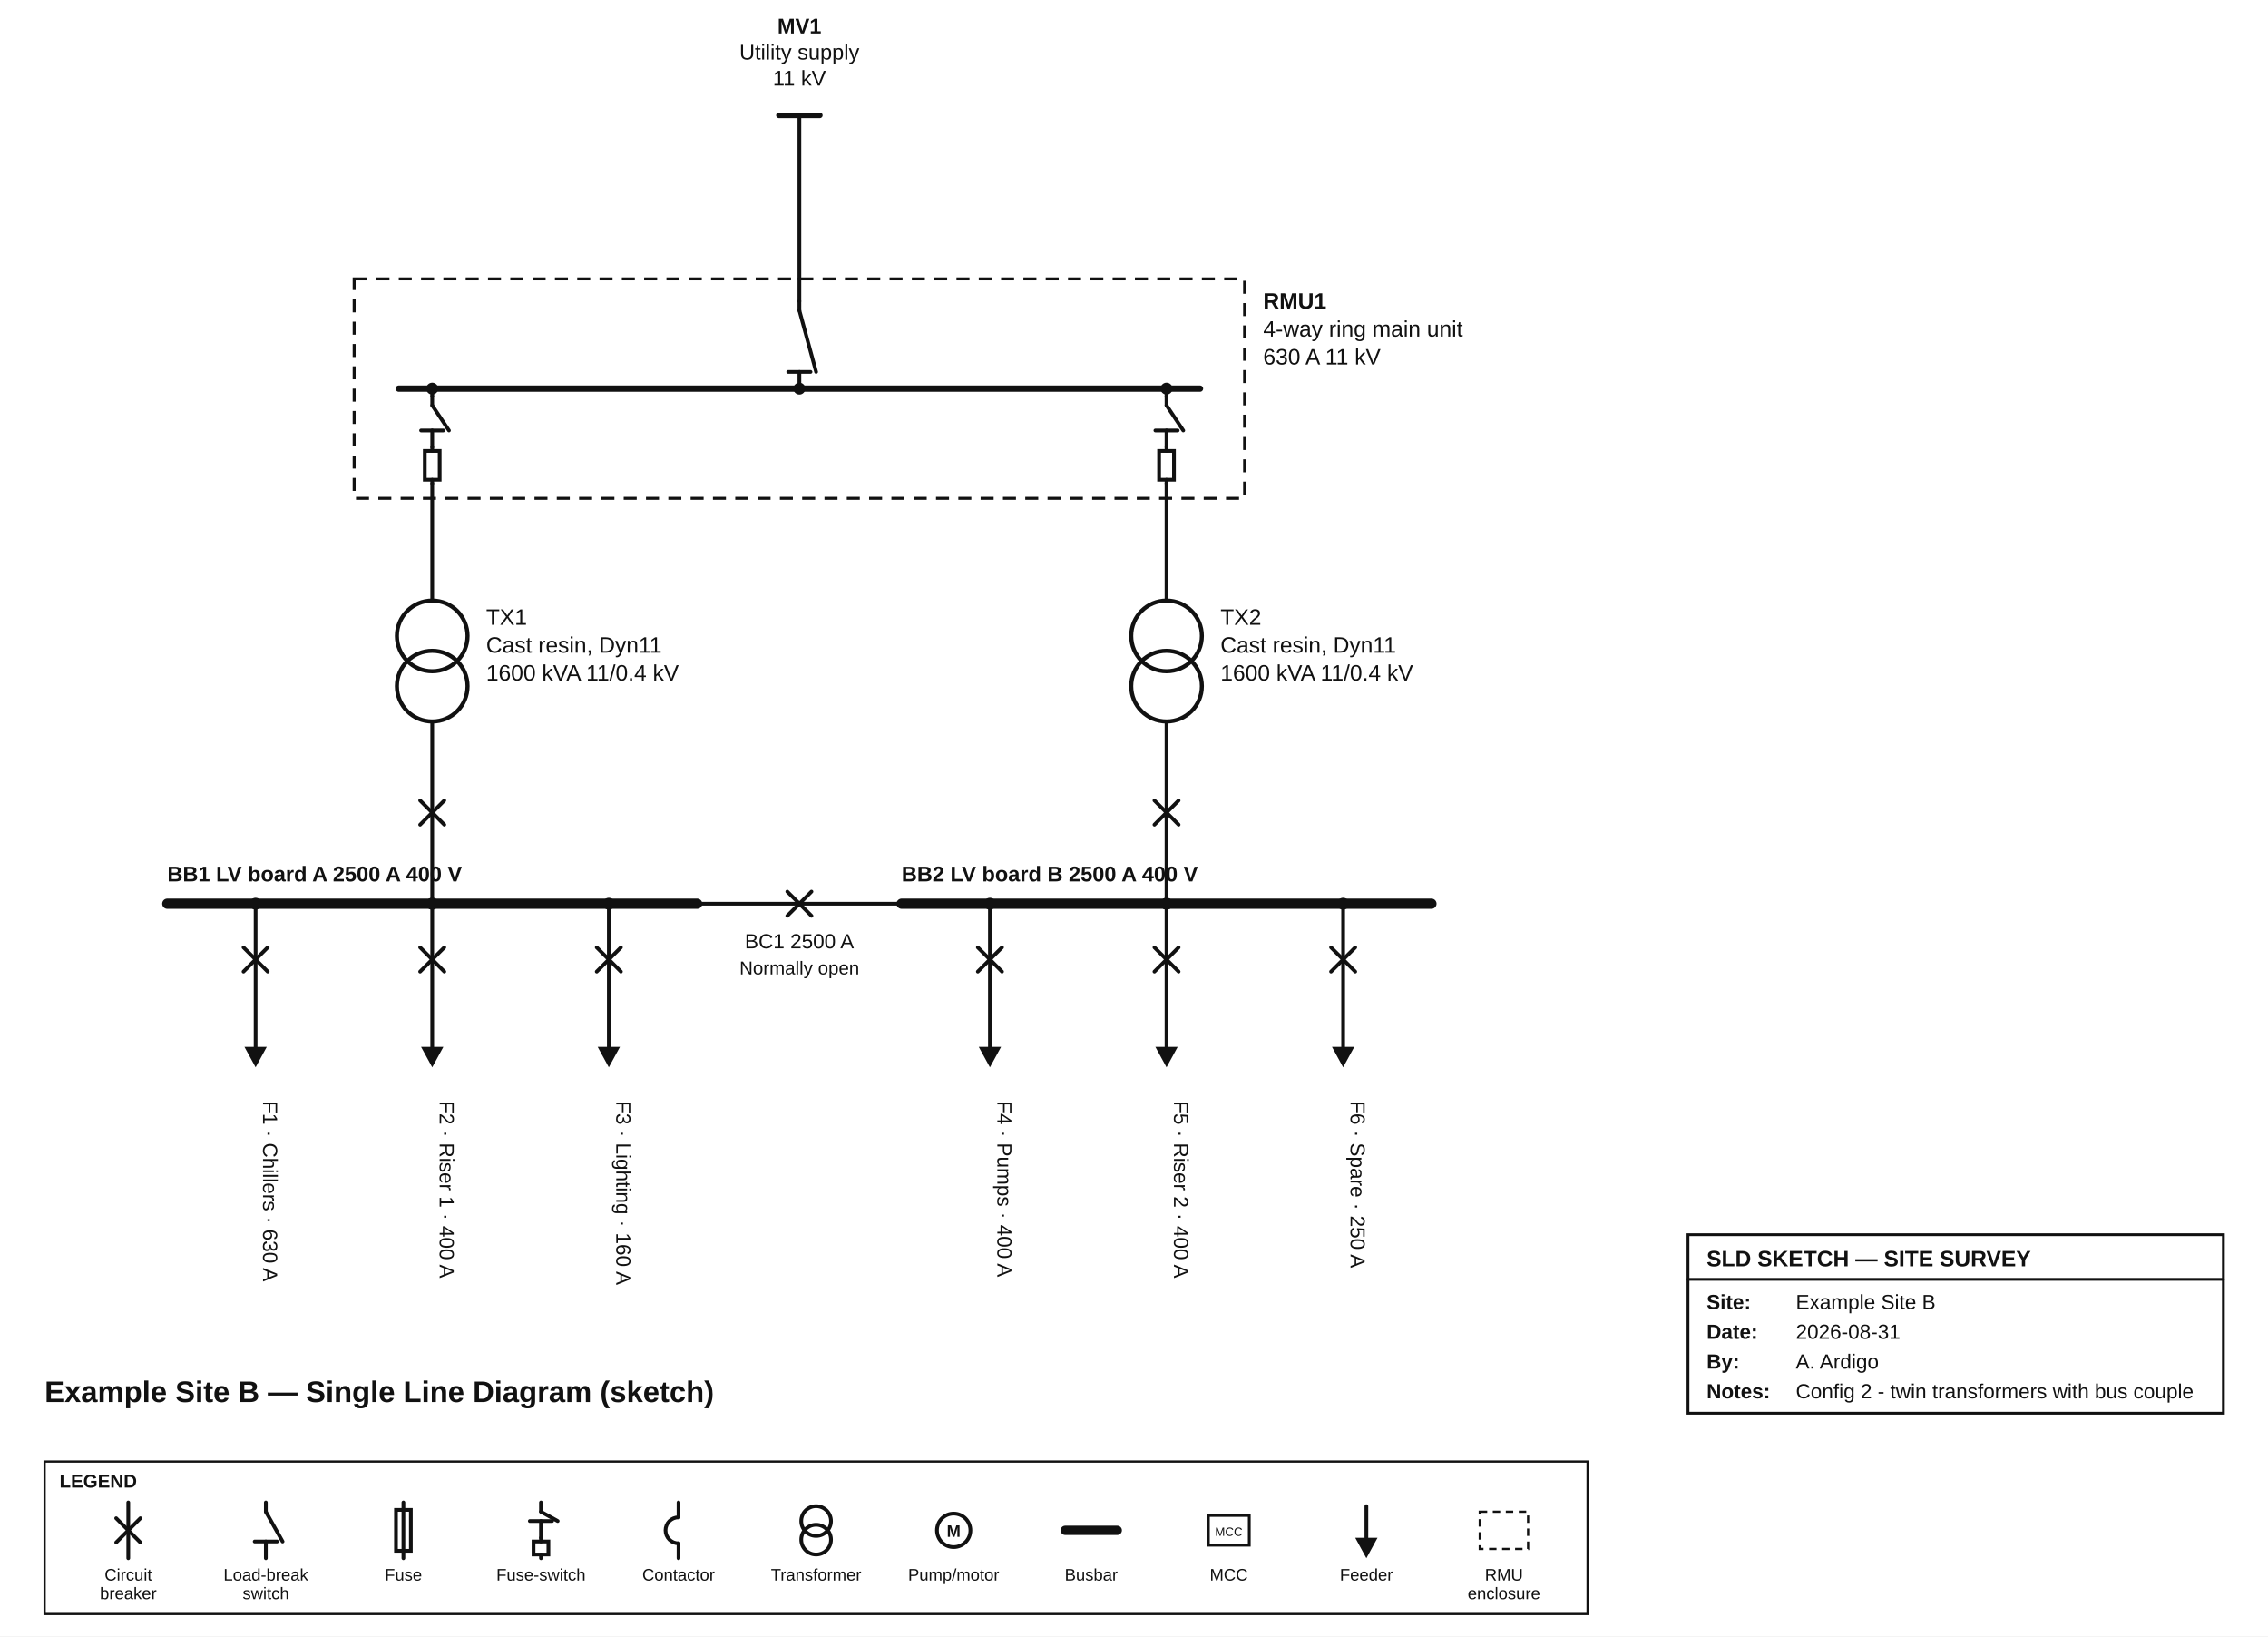
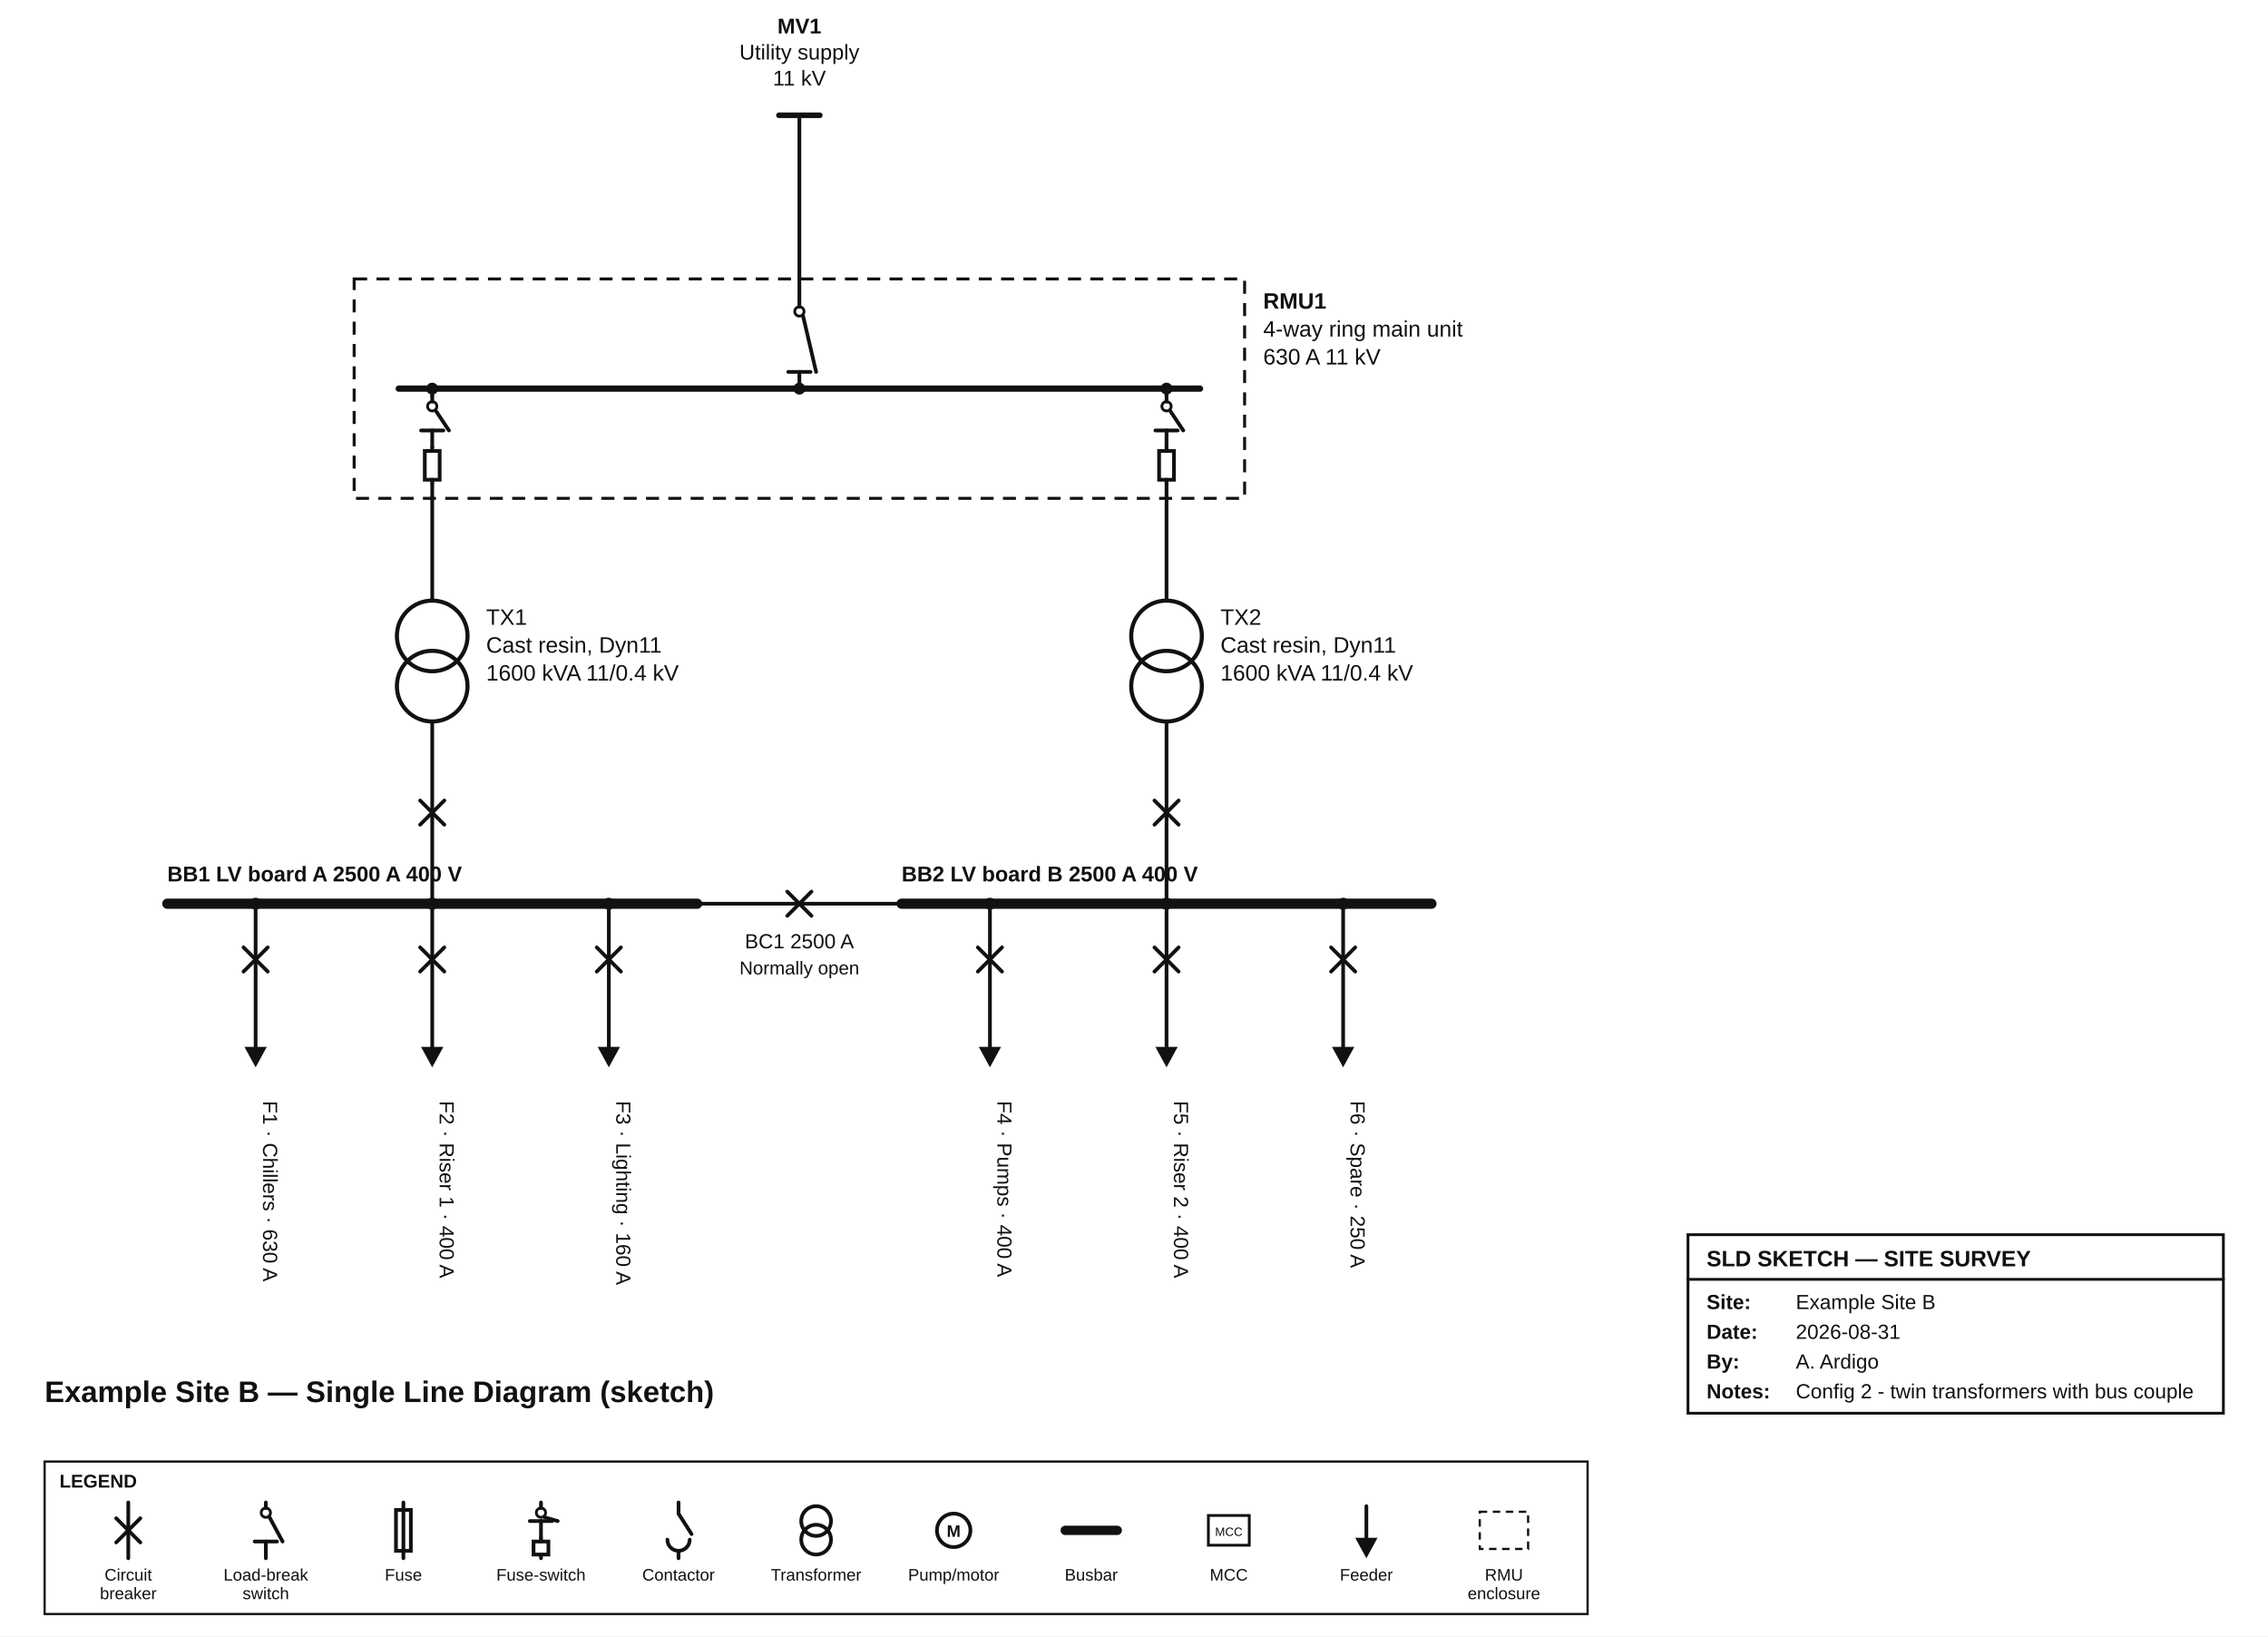
<svg xmlns="http://www.w3.org/2000/svg" width="1220" height="880" viewBox="0 0 1220 880">
  <rect width="100%" height="100%" fill="white" />
  <text x="24.0" y="754.0" font-family="Arial, Helvetica, sans-serif" font-size="16" fill="#111" text-anchor="start" font-weight="bold">Example Site B — Single Line Diagram (sketch)</text>
  <rect x="190.5" y="150.0" width="479.0" height="118.0" fill="none" stroke="#111" stroke-width="1.6" stroke-dasharray="7 5" />
  <line x1="214.5" y1="209.0" x2="645.5" y2="209.0" stroke="#111" stroke-width="3.4" stroke-linecap="round" />
-   <line x1="430.0" y1="162.0" x2="430.0" y2="167.0" stroke="#111" stroke-width="2" stroke-linecap="round" />
-   <line x1="430.0" y1="167.0" x2="439.0" y2="200.0" stroke="#111" stroke-width="2" stroke-linecap="round" />
+   <line x1="430.0" y1="162.0" x2="430.0" y2="165.0" stroke="#111" stroke-width="2" stroke-linecap="round" />
+   <circle cx="430.0" cy="167.5" r="2.5" fill="none" stroke="#111" stroke-width="1.5" />
+   <line x1="432.0" y1="170.0" x2="439.0" y2="200.0" stroke="#111" stroke-width="2" stroke-linecap="round" />
  <line x1="424.0" y1="200.0" x2="436.0" y2="200.0" stroke="#111" stroke-width="2" stroke-linecap="round" />
  <line x1="430.0" y1="200.0" x2="430.0" y2="209.0" stroke="#111" stroke-width="2" stroke-linecap="round" />
  <line x1="430.0" y1="150.0" x2="430.0" y2="162.0" stroke="#111" stroke-width="2" stroke-linecap="round" />
  <circle cx="430.0" cy="209.0" r="3.2" fill="#111" />
-   <line x1="232.5" y1="213.0" x2="232.5" y2="218.0" stroke="#111" stroke-width="2" stroke-linecap="round" />
-   <line x1="232.5" y1="218.0" x2="241.5" y2="231.5" stroke="#111" stroke-width="2" stroke-linecap="round" />
+   <line x1="232.5" y1="213.0" x2="232.5" y2="216.0" stroke="#111" stroke-width="2" stroke-linecap="round" />
+   <circle cx="232.5" cy="218.5" r="2.5" fill="none" stroke="#111" stroke-width="1.5" />
+   <line x1="234.5" y1="221.0" x2="241.5" y2="231.5" stroke="#111" stroke-width="2" stroke-linecap="round" />
  <line x1="226.5" y1="231.5" x2="238.5" y2="231.5" stroke="#111" stroke-width="2" stroke-linecap="round" />
  <line x1="232.5" y1="231.5" x2="232.5" y2="240.5" stroke="#111" stroke-width="2" stroke-linecap="round" />
  <rect x="228.5" y="242.5" width="8.0" height="15.5" fill="none" stroke="#111" stroke-width="2" />
  <line x1="232.5" y1="240.5" x2="232.5" y2="242.5" stroke="#111" stroke-width="2" stroke-linecap="round" />
  <line x1="232.5" y1="258.0" x2="232.5" y2="260.0" stroke="#111" stroke-width="2" stroke-linecap="round" />
  <line x1="232.5" y1="209.0" x2="232.5" y2="213.0" stroke="#111" stroke-width="2" stroke-linecap="round" />
  <line x1="232.5" y1="260.0" x2="232.5" y2="268.0" stroke="#111" stroke-width="2" stroke-linecap="round" />
  <circle cx="232.5" cy="209.0" r="3.2" fill="#111" />
-   <line x1="627.5" y1="213.0" x2="627.5" y2="218.0" stroke="#111" stroke-width="2" stroke-linecap="round" />
-   <line x1="627.5" y1="218.0" x2="636.5" y2="231.5" stroke="#111" stroke-width="2" stroke-linecap="round" />
+   <line x1="627.5" y1="213.0" x2="627.5" y2="216.0" stroke="#111" stroke-width="2" stroke-linecap="round" />
+   <circle cx="627.5" cy="218.5" r="2.5" fill="none" stroke="#111" stroke-width="1.5" />
+   <line x1="629.5" y1="221.0" x2="636.5" y2="231.5" stroke="#111" stroke-width="2" stroke-linecap="round" />
  <line x1="621.5" y1="231.5" x2="633.5" y2="231.5" stroke="#111" stroke-width="2" stroke-linecap="round" />
  <line x1="627.5" y1="231.5" x2="627.5" y2="240.5" stroke="#111" stroke-width="2" stroke-linecap="round" />
  <rect x="623.5" y="242.5" width="8.0" height="15.5" fill="none" stroke="#111" stroke-width="2" />
  <line x1="627.5" y1="240.5" x2="627.5" y2="242.5" stroke="#111" stroke-width="2" stroke-linecap="round" />
  <line x1="627.5" y1="258.0" x2="627.5" y2="260.0" stroke="#111" stroke-width="2" stroke-linecap="round" />
  <line x1="627.5" y1="209.0" x2="627.5" y2="213.0" stroke="#111" stroke-width="2" stroke-linecap="round" />
  <line x1="627.5" y1="260.0" x2="627.5" y2="268.0" stroke="#111" stroke-width="2" stroke-linecap="round" />
  <circle cx="627.5" cy="209.0" r="3.2" fill="#111" />
  <text x="679.5" y="166.0" font-family="Arial, Helvetica, sans-serif" font-size="12" fill="#111" text-anchor="start" font-weight="bold">RMU1</text>
  <text x="679.5" y="181.0" font-family="Arial, Helvetica, sans-serif" font-size="12" fill="#111" text-anchor="start">4-way ring main unit</text>
  <text x="679.5" y="196.0" font-family="Arial, Helvetica, sans-serif" font-size="12" fill="#111" text-anchor="start">630 A 11 kV</text>
  <line x1="419.0" y1="62.0" x2="441.0" y2="62.0" stroke="#111" stroke-width="3" stroke-linecap="round" />
  <text x="430.0" y="18.0" font-family="Arial, Helvetica, sans-serif" font-size="11.5" fill="#111" text-anchor="middle" font-weight="bold">MV1</text>
  <text x="430.0" y="32.0" font-family="Arial, Helvetica, sans-serif" font-size="11.5" fill="#111" text-anchor="middle">Utility supply</text>
  <text x="430.0" y="46.0" font-family="Arial, Helvetica, sans-serif" font-size="11.5" fill="#111" text-anchor="middle">11 kV</text>
  <line x1="430.0" y1="62.0" x2="430.0" y2="150.0" stroke="#111" stroke-width="2" stroke-linecap="round" />
  <circle cx="232.5" cy="342.0" r="19" fill="none" stroke="#111" stroke-width="2.2" />
  <circle cx="232.5" cy="369.0" r="19" fill="none" stroke="#111" stroke-width="2.2" />
  <text x="261.5" y="336.0" font-family="Arial, Helvetica, sans-serif" font-size="12" fill="#111" text-anchor="start">TX1</text>
  <text x="261.5" y="351.0" font-family="Arial, Helvetica, sans-serif" font-size="12" fill="#111" text-anchor="start">Cast resin, Dyn11</text>
  <text x="261.5" y="366.0" font-family="Arial, Helvetica, sans-serif" font-size="12" fill="#111" text-anchor="start">1600 kVA 11/0.4 kV</text>
  <line x1="232.5" y1="268.0" x2="232.5" y2="323.0" stroke="#111" stroke-width="2" stroke-linecap="round" />
  <line x1="226.0" y1="430.5" x2="239.0" y2="443.5" stroke="#111" stroke-width="2" stroke-linecap="round" />
  <line x1="226.0" y1="443.5" x2="239.0" y2="430.5" stroke="#111" stroke-width="2" stroke-linecap="round" />
  <line x1="232.5" y1="388.0" x2="232.5" y2="437.0" stroke="#111" stroke-width="2" stroke-linecap="round" />
  <line x1="232.5" y1="437.0" x2="232.5" y2="486.0" stroke="#111" stroke-width="2" stroke-linecap="round" />
  <circle cx="232.5" cy="486.0" r="3.2" fill="#111" />
  <circle cx="627.5" cy="342.0" r="19" fill="none" stroke="#111" stroke-width="2.2" />
  <circle cx="627.5" cy="369.0" r="19" fill="none" stroke="#111" stroke-width="2.2" />
  <text x="656.5" y="336.0" font-family="Arial, Helvetica, sans-serif" font-size="12" fill="#111" text-anchor="start">TX2</text>
  <text x="656.5" y="351.0" font-family="Arial, Helvetica, sans-serif" font-size="12" fill="#111" text-anchor="start">Cast resin, Dyn11</text>
  <text x="656.5" y="366.0" font-family="Arial, Helvetica, sans-serif" font-size="12" fill="#111" text-anchor="start">1600 kVA 11/0.4 kV</text>
  <line x1="627.5" y1="268.0" x2="627.5" y2="323.0" stroke="#111" stroke-width="2" stroke-linecap="round" />
  <line x1="621.0" y1="430.5" x2="634.0" y2="443.5" stroke="#111" stroke-width="2" stroke-linecap="round" />
  <line x1="621.0" y1="443.5" x2="634.0" y2="430.5" stroke="#111" stroke-width="2" stroke-linecap="round" />
  <line x1="627.5" y1="388.0" x2="627.5" y2="437.0" stroke="#111" stroke-width="2" stroke-linecap="round" />
  <line x1="627.5" y1="437.0" x2="627.5" y2="486.0" stroke="#111" stroke-width="2" stroke-linecap="round" />
  <circle cx="627.5" cy="486.0" r="3.2" fill="#111" />
  <line x1="90.0" y1="486.0" x2="375.0" y2="486.0" stroke="#111" stroke-width="5.5" stroke-linecap="round" />
  <text x="90.0" y="474.0" font-family="Arial, Helvetica, sans-serif" font-size="11.5" fill="#111" text-anchor="start" font-weight="bold">BB1 LV board A 2500 A 400 V</text>
  <line x1="485.0" y1="486.0" x2="770.0" y2="486.0" stroke="#111" stroke-width="5.5" stroke-linecap="round" />
  <text x="485.0" y="474.0" font-family="Arial, Helvetica, sans-serif" font-size="11.5" fill="#111" text-anchor="start" font-weight="bold">BB2 LV board B 2500 A 400 V</text>
  <line x1="375.0" y1="486.0" x2="485.0" y2="486.0" stroke="#111" stroke-width="2" stroke-linecap="round" />
  <line x1="423.5" y1="479.5" x2="436.5" y2="492.5" stroke="#111" stroke-width="2" stroke-linecap="round" />
  <line x1="423.5" y1="492.5" x2="436.5" y2="479.5" stroke="#111" stroke-width="2" stroke-linecap="round" />
  <text x="430.0" y="510.0" font-family="Arial, Helvetica, sans-serif" font-size="11" fill="#111" text-anchor="middle">BC1 2500 A</text>
  <text x="430.0" y="524.0" font-family="Arial, Helvetica, sans-serif" font-size="10" fill="#111" text-anchor="middle">Normally open</text>
  <circle cx="137.5" cy="486.0" r="3.2" fill="#111" />
  <line x1="131.0" y1="509.5" x2="144.0" y2="522.5" stroke="#111" stroke-width="2" stroke-linecap="round" />
  <line x1="131.0" y1="522.5" x2="144.0" y2="509.5" stroke="#111" stroke-width="2" stroke-linecap="round" />
  <line x1="137.5" y1="486.0" x2="137.5" y2="516.0" stroke="#111" stroke-width="2" stroke-linecap="round" />
  <line x1="137.5" y1="516.0" x2="137.5" y2="564.0" stroke="#111" stroke-width="2" stroke-linecap="round" />
  <polygon points="131.5,563.0 143.5,563.0 137.5,574.0" fill="#111" />
  <text x="0" y="0" transform="translate(141.5,592.0) rotate(90)" font-family="Arial, Helvetica, sans-serif" font-size="11" fill="#111" text-anchor="start">F1 · Chillers · 630 A</text>
  <circle cx="232.5" cy="486.0" r="3.2" fill="#111" />
  <line x1="226.0" y1="509.5" x2="239.0" y2="522.5" stroke="#111" stroke-width="2" stroke-linecap="round" />
  <line x1="226.0" y1="522.5" x2="239.0" y2="509.5" stroke="#111" stroke-width="2" stroke-linecap="round" />
  <line x1="232.5" y1="486.0" x2="232.5" y2="516.0" stroke="#111" stroke-width="2" stroke-linecap="round" />
  <line x1="232.5" y1="516.0" x2="232.5" y2="564.0" stroke="#111" stroke-width="2" stroke-linecap="round" />
  <polygon points="226.5,563.0 238.5,563.0 232.5,574.0" fill="#111" />
  <text x="0" y="0" transform="translate(236.5,592.0) rotate(90)" font-family="Arial, Helvetica, sans-serif" font-size="11" fill="#111" text-anchor="start">F2 · Riser 1 · 400 A</text>
  <circle cx="327.5" cy="486.0" r="3.2" fill="#111" />
  <line x1="321.0" y1="509.5" x2="334.0" y2="522.5" stroke="#111" stroke-width="2" stroke-linecap="round" />
  <line x1="321.0" y1="522.5" x2="334.0" y2="509.5" stroke="#111" stroke-width="2" stroke-linecap="round" />
  <line x1="327.5" y1="486.0" x2="327.5" y2="516.0" stroke="#111" stroke-width="2" stroke-linecap="round" />
  <line x1="327.5" y1="516.0" x2="327.5" y2="564.0" stroke="#111" stroke-width="2" stroke-linecap="round" />
  <polygon points="321.5,563.0 333.5,563.0 327.5,574.0" fill="#111" />
  <text x="0" y="0" transform="translate(331.5,592.0) rotate(90)" font-family="Arial, Helvetica, sans-serif" font-size="11" fill="#111" text-anchor="start">F3 · Lighting · 160 A</text>
  <circle cx="532.5" cy="486.0" r="3.2" fill="#111" />
  <line x1="526.0" y1="509.5" x2="539.0" y2="522.5" stroke="#111" stroke-width="2" stroke-linecap="round" />
  <line x1="526.0" y1="522.5" x2="539.0" y2="509.5" stroke="#111" stroke-width="2" stroke-linecap="round" />
  <line x1="532.5" y1="486.0" x2="532.5" y2="516.0" stroke="#111" stroke-width="2" stroke-linecap="round" />
  <line x1="532.5" y1="516.0" x2="532.5" y2="564.0" stroke="#111" stroke-width="2" stroke-linecap="round" />
  <polygon points="526.5,563.0 538.5,563.0 532.5,574.0" fill="#111" />
  <text x="0" y="0" transform="translate(536.5,592.0) rotate(90)" font-family="Arial, Helvetica, sans-serif" font-size="11" fill="#111" text-anchor="start">F4 · Pumps · 400 A</text>
  <circle cx="627.5" cy="486.0" r="3.2" fill="#111" />
  <line x1="621.0" y1="509.5" x2="634.0" y2="522.5" stroke="#111" stroke-width="2" stroke-linecap="round" />
  <line x1="621.0" y1="522.5" x2="634.0" y2="509.5" stroke="#111" stroke-width="2" stroke-linecap="round" />
  <line x1="627.5" y1="486.0" x2="627.5" y2="516.0" stroke="#111" stroke-width="2" stroke-linecap="round" />
  <line x1="627.5" y1="516.0" x2="627.5" y2="564.0" stroke="#111" stroke-width="2" stroke-linecap="round" />
  <polygon points="621.5,563.0 633.5,563.0 627.5,574.0" fill="#111" />
  <text x="0" y="0" transform="translate(631.5,592.0) rotate(90)" font-family="Arial, Helvetica, sans-serif" font-size="11" fill="#111" text-anchor="start">F5 · Riser 2 · 400 A</text>
  <circle cx="722.5" cy="486.0" r="3.2" fill="#111" />
  <line x1="716.0" y1="509.5" x2="729.0" y2="522.5" stroke="#111" stroke-width="2" stroke-linecap="round" />
  <line x1="716.0" y1="522.5" x2="729.0" y2="509.5" stroke="#111" stroke-width="2" stroke-linecap="round" />
  <line x1="722.5" y1="486.0" x2="722.5" y2="516.0" stroke="#111" stroke-width="2" stroke-linecap="round" />
  <line x1="722.5" y1="516.0" x2="722.5" y2="564.0" stroke="#111" stroke-width="2" stroke-linecap="round" />
  <polygon points="716.5,563.0 728.5,563.0 722.5,574.0" fill="#111" />
  <text x="0" y="0" transform="translate(726.5,592.0) rotate(90)" font-family="Arial, Helvetica, sans-serif" font-size="11" fill="#111" text-anchor="start">F6 · Spare · 250 A</text>
  <rect x="908.0" y="664.0" width="288.0" height="96.0" fill="none" stroke="#111" stroke-width="1.5" />
  <line x1="908.0" y1="688.0" x2="1196.0" y2="688.0" stroke="#111" stroke-width="1.5" stroke-linecap="round" />
  <text x="918.0" y="681.0" font-family="Arial, Helvetica, sans-serif" font-size="12" fill="#111" text-anchor="start" font-weight="bold">SLD SKETCH — SITE SURVEY</text>
  <text x="918.0" y="704.0" font-family="Arial, Helvetica, sans-serif" font-size="11" fill="#111" text-anchor="start" font-weight="bold">Site:</text>
  <text x="966.0" y="704.0" font-family="Arial, Helvetica, sans-serif" font-size="11" fill="#111" text-anchor="start">Example Site B</text>
  <text x="918.0" y="720.0" font-family="Arial, Helvetica, sans-serif" font-size="11" fill="#111" text-anchor="start" font-weight="bold">Date:</text>
  <text x="966.0" y="720.0" font-family="Arial, Helvetica, sans-serif" font-size="11" fill="#111" text-anchor="start">2026-08-31</text>
  <text x="918.0" y="736.0" font-family="Arial, Helvetica, sans-serif" font-size="11" fill="#111" text-anchor="start" font-weight="bold">By:</text>
  <text x="966.0" y="736.0" font-family="Arial, Helvetica, sans-serif" font-size="11" fill="#111" text-anchor="start">A. Ardigo</text>
  <text x="918.0" y="752.0" font-family="Arial, Helvetica, sans-serif" font-size="11" fill="#111" text-anchor="start" font-weight="bold">Notes:</text>
  <text x="966.0" y="752.0" font-family="Arial, Helvetica, sans-serif" font-size="11" fill="#111" text-anchor="start">Config 2 - twin transformers with bus couple</text>
  <rect x="24.0" y="786.0" width="830.0" height="82.0" fill="none" stroke="#111" stroke-width="1.2" />
  <text x="32.0" y="800.0" font-family="Arial, Helvetica, sans-serif" font-size="10" fill="#111" text-anchor="start" font-weight="bold">LEGEND</text>
  <line x1="62.5" y1="816.5" x2="75.5" y2="829.5" stroke="#111" stroke-width="2" stroke-linecap="round" />
  <line x1="62.5" y1="829.5" x2="75.5" y2="816.5" stroke="#111" stroke-width="2" stroke-linecap="round" />
  <line x1="69.0" y1="808.0" x2="69.0" y2="823.0" stroke="#111" stroke-width="2" stroke-linecap="round" />
  <line x1="69.0" y1="823.0" x2="69.0" y2="838.0" stroke="#111" stroke-width="2" stroke-linecap="round" />
  <text x="69.0" y="850.0" font-family="Arial, Helvetica, sans-serif" font-size="9" fill="#111" text-anchor="middle">Circuit</text>
  <text x="69.0" y="860.0" font-family="Arial, Helvetica, sans-serif" font-size="9" fill="#111" text-anchor="middle">breaker</text>
-   <line x1="143.0" y1="808.0" x2="143.0" y2="813.0" stroke="#111" stroke-width="2" stroke-linecap="round" />
-   <line x1="143.0" y1="813.0" x2="152.0" y2="829.0" stroke="#111" stroke-width="2" stroke-linecap="round" />
+   <line x1="143.0" y1="808.0" x2="143.0" y2="811.0" stroke="#111" stroke-width="2" stroke-linecap="round" />
+   <circle cx="143.0" cy="813.5" r="2.5" fill="none" stroke="#111" stroke-width="1.5" />
+   <line x1="145.0" y1="816.0" x2="152.0" y2="829.0" stroke="#111" stroke-width="2" stroke-linecap="round" />
  <line x1="137.0" y1="829.0" x2="149.0" y2="829.0" stroke="#111" stroke-width="2" stroke-linecap="round" />
  <line x1="143.0" y1="829.0" x2="143.0" y2="838.0" stroke="#111" stroke-width="2" stroke-linecap="round" />
  <text x="143.0" y="850.0" font-family="Arial, Helvetica, sans-serif" font-size="9" fill="#111" text-anchor="middle">Load-break</text>
  <text x="143.0" y="860.0" font-family="Arial, Helvetica, sans-serif" font-size="9" fill="#111" text-anchor="middle">switch</text>
  <rect x="213.0" y="812.0" width="8.0" height="22.0" fill="none" stroke="#111" stroke-width="2" />
  <line x1="217.0" y1="812.0" x2="217.0" y2="834.0" stroke="#111" stroke-width="2" stroke-linecap="round" />
  <line x1="217.0" y1="808.0" x2="217.0" y2="812.0" stroke="#111" stroke-width="2" stroke-linecap="round" />
  <line x1="217.0" y1="834.0" x2="217.0" y2="838.0" stroke="#111" stroke-width="2" stroke-linecap="round" />
  <text x="217.0" y="850.0" font-family="Arial, Helvetica, sans-serif" font-size="9" fill="#111" text-anchor="middle">Fuse</text>
-   <line x1="291.0" y1="808.0" x2="291.0" y2="813.0" stroke="#111" stroke-width="2" stroke-linecap="round" />
-   <line x1="291.0" y1="813.0" x2="300.0" y2="818.0" stroke="#111" stroke-width="2" stroke-linecap="round" />
+   <line x1="291.0" y1="808.0" x2="291.0" y2="811.0" stroke="#111" stroke-width="2" stroke-linecap="round" />
+   <circle cx="291.0" cy="813.5" r="2.5" fill="none" stroke="#111" stroke-width="1.5" />
+   <line x1="293.0" y1="816.0" x2="300.0" y2="818.0" stroke="#111" stroke-width="2" stroke-linecap="round" />
  <line x1="285.0" y1="818.0" x2="297.0" y2="818.0" stroke="#111" stroke-width="2" stroke-linecap="round" />
  <line x1="291.0" y1="818.0" x2="291.0" y2="827.0" stroke="#111" stroke-width="2" stroke-linecap="round" />
  <rect x="287.0" y="829.0" width="8.0" height="7.0" fill="none" stroke="#111" stroke-width="2" />
  <line x1="291.0" y1="827.0" x2="291.0" y2="829.0" stroke="#111" stroke-width="2" stroke-linecap="round" />
  <line x1="291.0" y1="836.0" x2="291.0" y2="838.0" stroke="#111" stroke-width="2" stroke-linecap="round" />
  <text x="291.0" y="850.0" font-family="Arial, Helvetica, sans-serif" font-size="9" fill="#111" text-anchor="middle">Fuse-switch</text>
-   <path d="M 365.0,830.0 A 7,7 0 0 1 365.0,816.0" fill="none" stroke="#111" stroke-width="2" stroke-linecap="round" />
-   <line x1="365.0" y1="808.0" x2="365.0" y2="816.0" stroke="#111" stroke-width="2" stroke-linecap="round" />
-   <line x1="365.0" y1="830.0" x2="365.0" y2="838.0" stroke="#111" stroke-width="2" stroke-linecap="round" />
+   <line x1="365.0" y1="810.0" x2="365.0" y2="814.0" stroke="#111" stroke-width="2" stroke-linecap="round" />
+   <line x1="365.0" y1="814.0" x2="372.0" y2="825.0" stroke="#111" stroke-width="2" stroke-linecap="round" />
+   <path d="M 359.0,828.0 A 6,6 0 0 0 371.0,828.0" fill="none" stroke="#111" stroke-width="2" stroke-linecap="round" />
+   <line x1="365.0" y1="834.0" x2="365.0" y2="836.0" stroke="#111" stroke-width="2" stroke-linecap="round" />
+   <line x1="365.0" y1="808.0" x2="365.0" y2="810.0" stroke="#111" stroke-width="2" stroke-linecap="round" />
+   <line x1="365.0" y1="836.0" x2="365.0" y2="838.0" stroke="#111" stroke-width="2" stroke-linecap="round" />
  <text x="365.0" y="850.0" font-family="Arial, Helvetica, sans-serif" font-size="9" fill="#111" text-anchor="middle">Contactor</text>
  <circle cx="439.0" cy="818.0" r="8" fill="none" stroke="#111" stroke-width="2" />
  <circle cx="439.0" cy="828.0" r="8" fill="none" stroke="#111" stroke-width="2" />
  <text x="439.0" y="850.0" font-family="Arial, Helvetica, sans-serif" font-size="9" fill="#111" text-anchor="middle">Transformer</text>
  <circle cx="513.0" cy="823.0" r="9" fill="none" stroke="#111" stroke-width="2" />
  <text x="513.0" y="826.5" font-family="Arial, Helvetica, sans-serif" font-size="9" fill="#111" text-anchor="middle" font-weight="bold">M</text>
  <text x="513.0" y="850.0" font-family="Arial, Helvetica, sans-serif" font-size="9" fill="#111" text-anchor="middle">Pump/motor</text>
  <line x1="573.0" y1="823.0" x2="601.0" y2="823.0" stroke="#111" stroke-width="5" stroke-linecap="round" />
  <text x="587.0" y="850.0" font-family="Arial, Helvetica, sans-serif" font-size="9" fill="#111" text-anchor="middle">Busbar</text>
  <rect x="650.0" y="815.0" width="22.0" height="16.0" fill="none" stroke="#111" stroke-width="1.5" />
  <text x="661.0" y="826.0" font-family="Arial, Helvetica, sans-serif" font-size="6.5" fill="#111" text-anchor="middle">MCC</text>
  <text x="661.0" y="850.0" font-family="Arial, Helvetica, sans-serif" font-size="9" fill="#111" text-anchor="middle">MCC</text>
  <line x1="735.0" y1="810.0" x2="735.0" y2="827.0" stroke="#111" stroke-width="2" stroke-linecap="round" />
  <polygon points="729.0,827.0 741.0,827.0 735.0,838.0" fill="#111" />
  <text x="735.0" y="850.0" font-family="Arial, Helvetica, sans-serif" font-size="9" fill="#111" text-anchor="middle">Feeder</text>
  <rect x="796.0" y="813.0" width="26.0" height="20.0" fill="none" stroke="#111" stroke-width="1.2" stroke-dasharray="4 3" />
  <text x="809.0" y="850.0" font-family="Arial, Helvetica, sans-serif" font-size="9" fill="#111" text-anchor="middle">RMU</text>
  <text x="809.0" y="860.0" font-family="Arial, Helvetica, sans-serif" font-size="9" fill="#111" text-anchor="middle">enclosure</text>
</svg>
